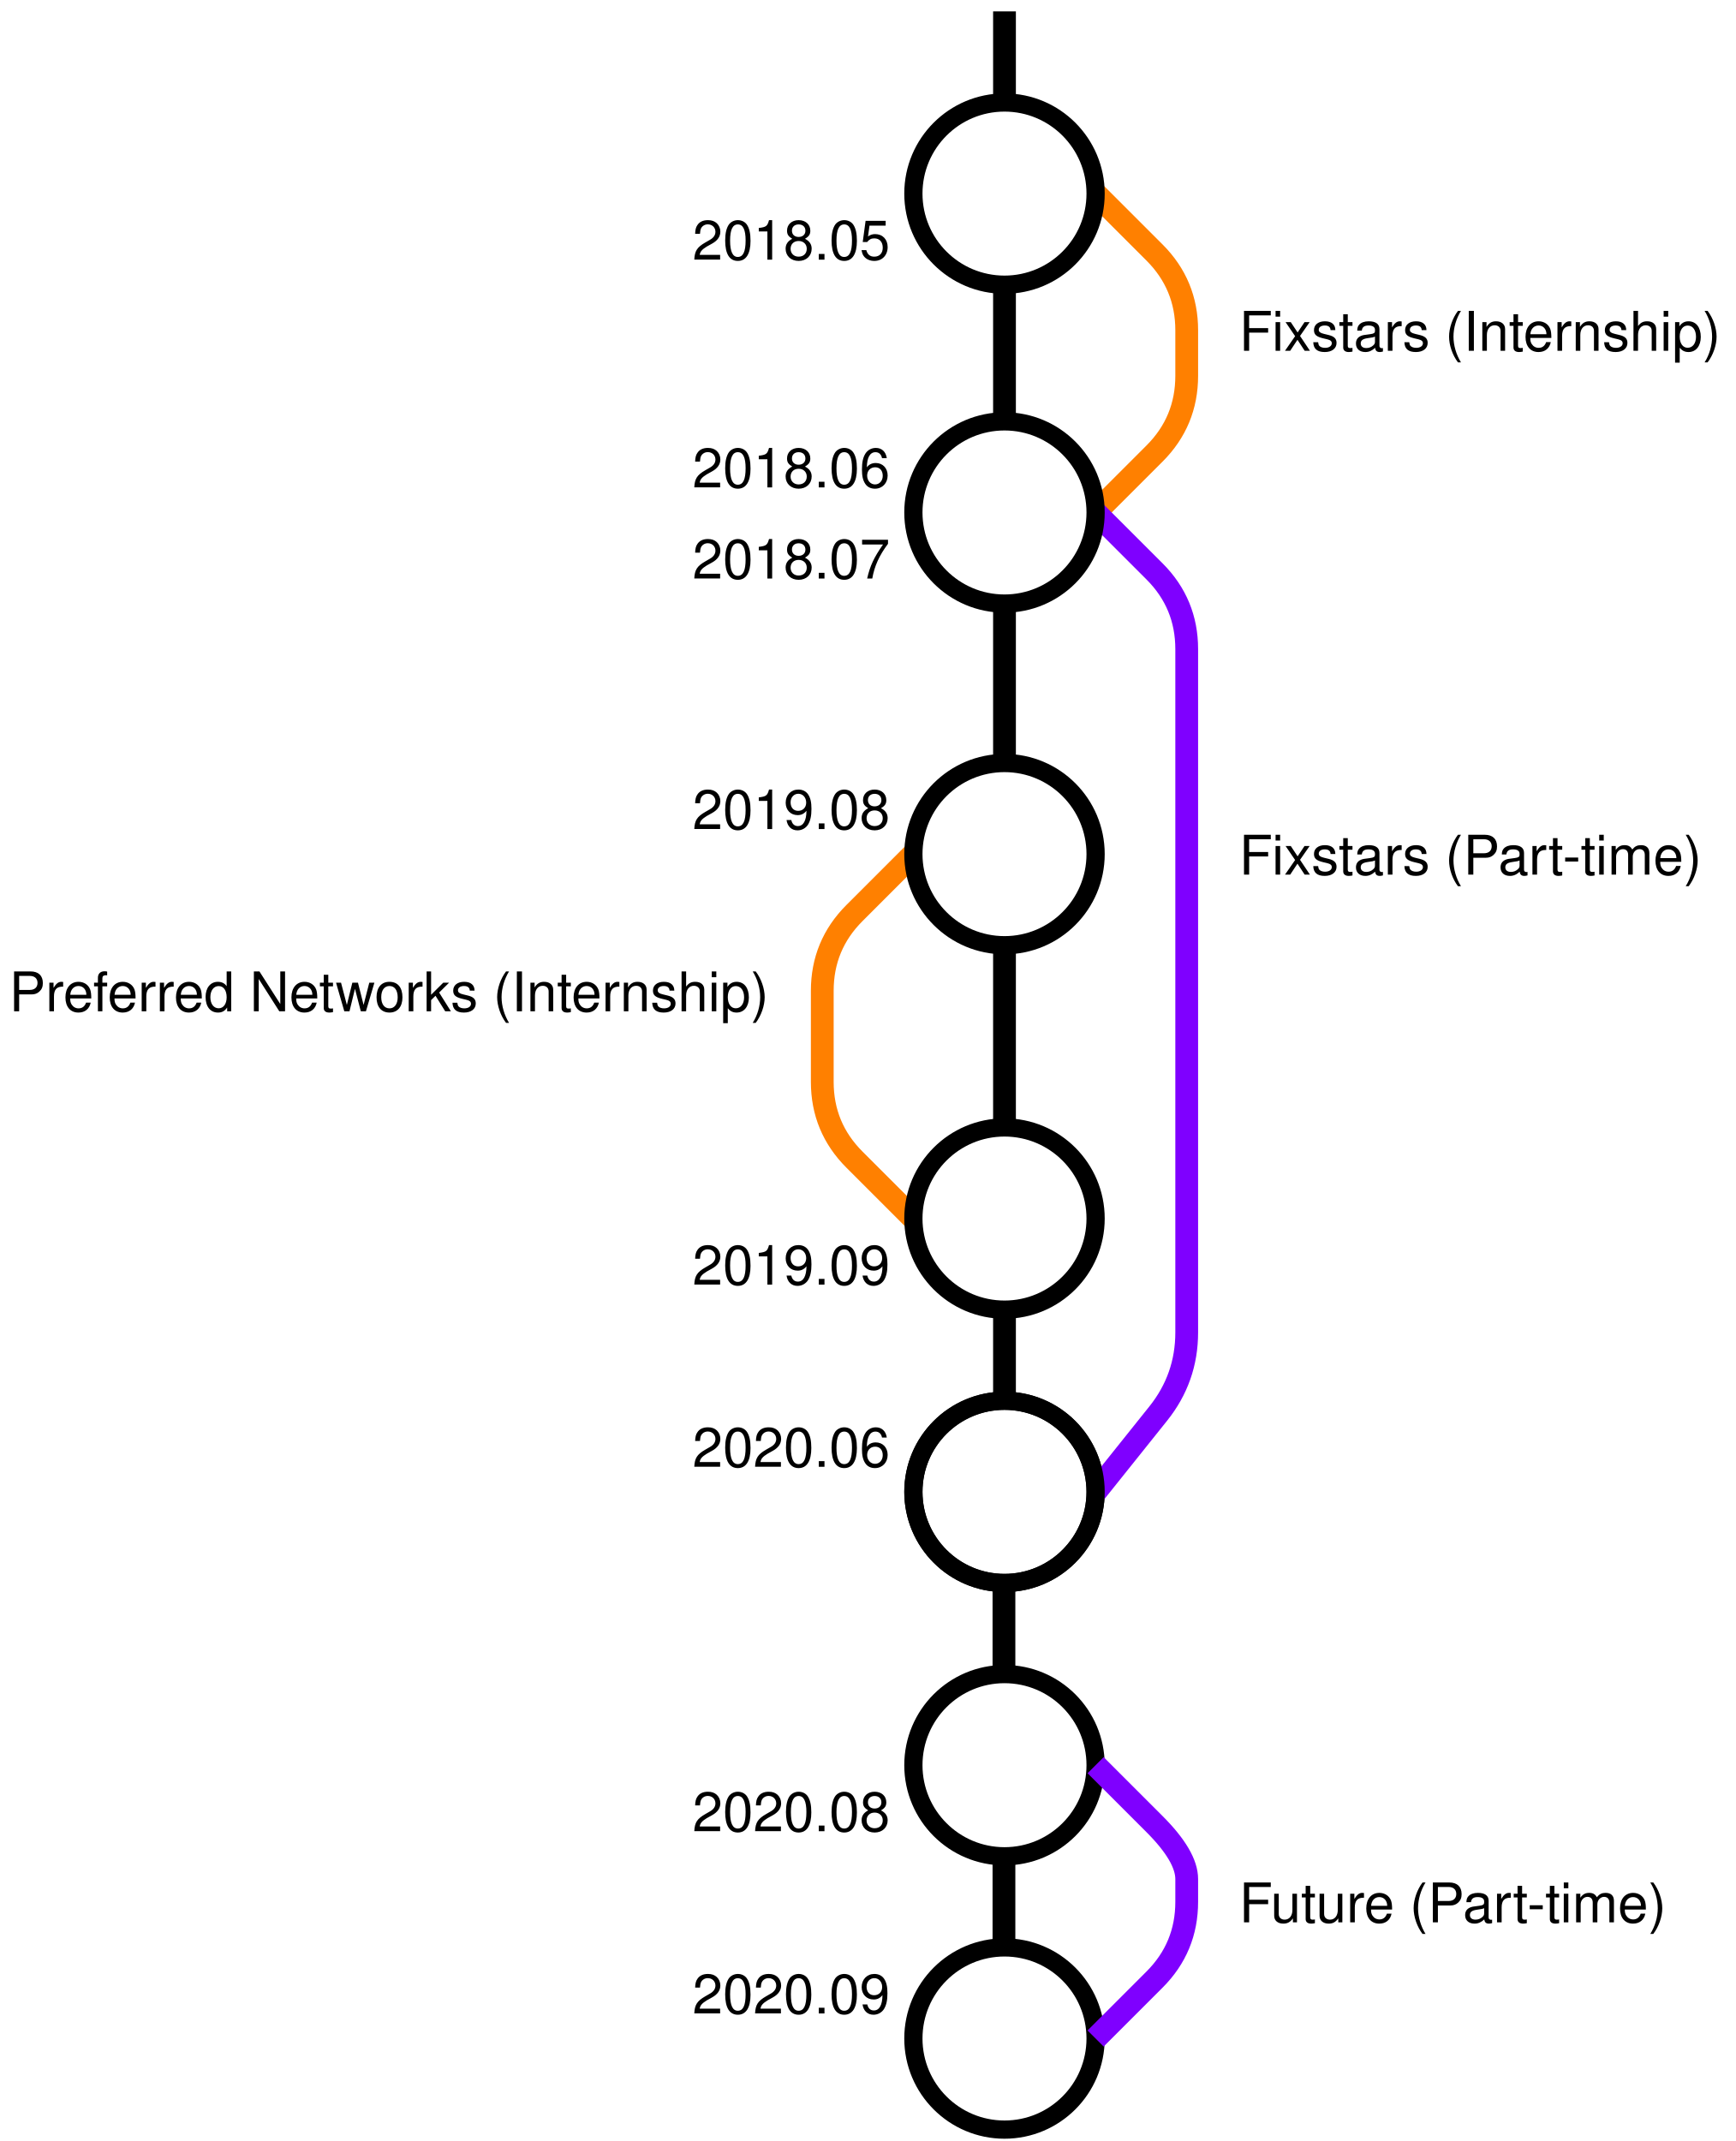
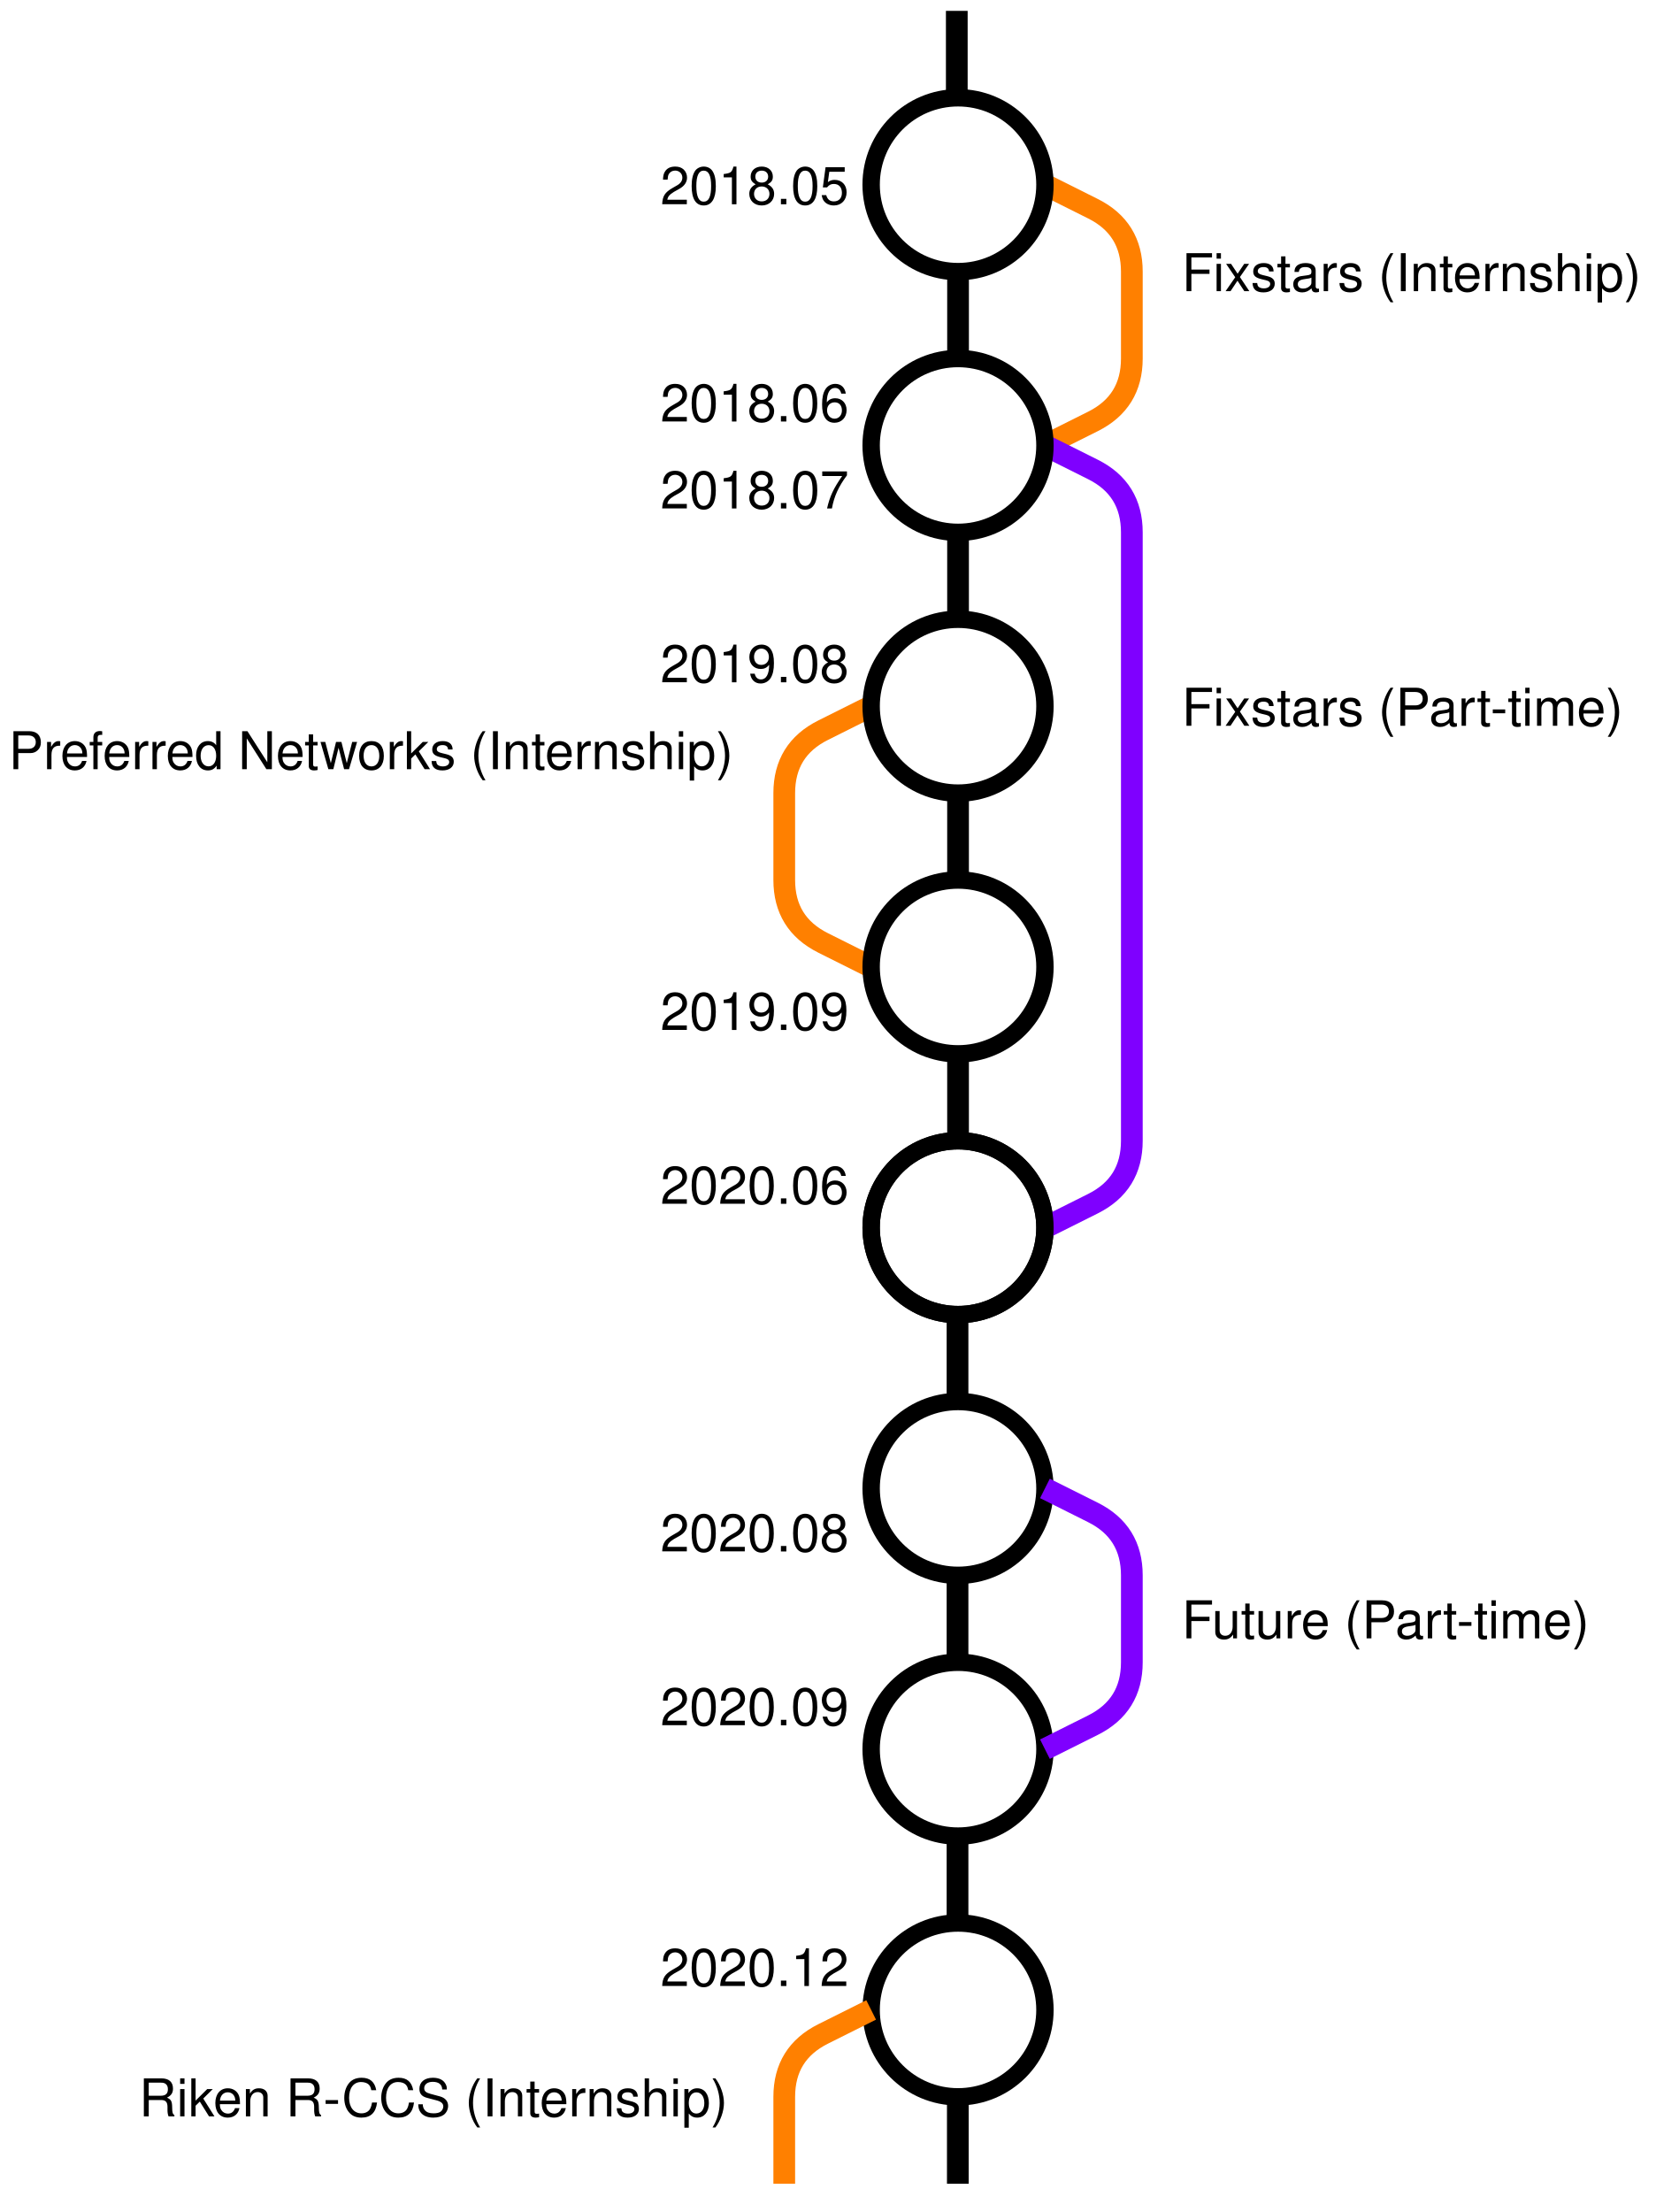
- <svg xmlns="http://www.w3.org/2000/svg" version="1.1" width="381px" height="470px" viewBox="-0.5 -0.5 381 470" content="&lt;mxfile host=&quot;app.diagrams.net&quot; modified=&quot;2020-08-05T01:30:54.708Z&quot; agent=&quot;5.0 (Windows NT 10.0; Win64; x64) AppleWebKit/537.36 (KHTML, like Gecko) Chrome/84.0.415.105 Safari/537.36&quot; etag=&quot;JXgYuE8w1XiHTpP_P2bH&quot; version=&quot;13.5.7&quot; type=&quot;onedrive&quot;&gt;&lt;diagram id=&quot;Vex3corxwtNdXzoXb-RO&quot; name=&quot;Page-1&quot;&gt;7Vtbb6M4FP41kXYfWhkDAR7bzKQdaXfUbUeanX1DwUk8ITgyTpPMr19TzM12UpoQoOlUfcCnvn7nOxdfOjBHy+0d9Vfzv0mAwgEEwXZgfhpAaFgQDpJfEOxSiQusVDCjOBCVCsET/oWEEAjpGgcorlRkhIQMr6rCCYkiNGEVmU8p2VSrTUlYHXXlz5AieJr4oSr9jgM2F6uATiG/R3g2z0Y2hl76l6WfVRYried+QDYlkfl5YI4oISz9Wm5HKEzAy3BJ2433/DWfGEURq9Pg8Wb5jwcX3s9fm/D+/m7k3cT4Smjn2Q/XYsFismyXIYCi4CYBkpciEnHh7ZwtQ14y+GfMKFnkyNhcok5LzBQFFaTFJO8QWSJGd7zCpsDXFpjNS9BmMopCn+Hnqn58oeZZ3l0+wgPBfCYQCErm/ewyioJqFzFZ0wkSrcp4vtYRlDpiPp0hpnTEP0rLLkQv6nqD6szGVYe2mP3Lv8F1VvqRlMT3p225sMsKEV9FqVFS/CFGeCkUzV5KWbu9NEnhP7Bu4T9SdA/U6xntLO/aMSqEgeBY5ql9GW675HM+KPncmuSzekg+UPxYFfKYZkMu0DTaZWE2XJM0bJpSr1LF7RdVZJUO7Ya4YdntcsOowY0w5Hlkwgk/XqXZ4xRvEe/2dorDcERCQgveVMliHVL6M6IMbQ+qM4PJrMJkQQFTSd2WRt1y1lLWbAXKN+P2OyXMdXAq5y3QMufPkBNm/tAoe8OSc9zjD7NwbpSDeR7a9eE8HT2zugE0x2OXB6sPmC2aoEokKAfWuow05U3KsF6E5hTxd6Vqq6RCfMCEPP2E91qKVD/LXwuDSGfQrHlYl2UezhiA8fgk8zD6xXvoSEnD0VskqSMop7hn4r0lH8K8Zid2G7y3z8d7cBzvQcdhwasZFvqVnOe7/Mw8nCMTFaWjmonKm83DkMYRu4m95iHXh5X6ZzKPoWIeY7yNOQR8ZeCPLxFDNIrnePWnYjU8yWcKQ4X9aHYQfohnES+GaJo0S3YJeOKHN0K8xEGQ9HxLyToKkm3I4a1l/V2GnE/k+i/x1jA0xJXPNJvbZrgHQX/wKbtieIkuB3PoqTu7ljH3FMwfKJoiSvm6IfiK2IbQxQWRXutLKvg7reJfIwz370QivyDp6kSiTtbeP9jyUNYVbKqDfRewuR2ff6k+8j3Alh/TdgVb5jTfGW6dH7dC9cgOAsO9BsN3G3flzYXOE+o2SWeLu1CNICnG9sVgnJ/rdYaxesbAMfaugXsxGOtCU7sYqxvVFGPvYjA2O8dYfdkAAQSX5I91Ma9djNXUNPXHzsVgnOcZLWD87fGvufd1tnm8cp5ce7H4z/ryvb29poKRBsn66ViL2b8WNrjH+juNYidBLDPTBu1Zvxbi5u+o0/bSGX0tjNp7fuW6eqIf8/ZP7kt+otPcKwOtAls7j2nUtdhWx65FlyAnrqXT5K1Z16KBuFXXoubHH9C12PJDuxNciy2/hDqzaznDs+IePdB4nUbVm+v93rcv7zOcYy+g5Y7sc11Ae3oXVfd9ht3wBbRWpZqr0DVbUzTozUXoSWFCvgi1dRdxDV2E8mLxH1Wpfor/SzM//w8=&lt;/diagram&gt;&lt;/mxfile&gt;">
+ <svg xmlns="http://www.w3.org/2000/svg" version="1.1" width="381px" height="509px" viewBox="-0.5 -0.5 381 509" content="&lt;mxfile host=&quot;app.diagrams.net&quot; modified=&quot;2020-12-09T02:39:55.397Z&quot; agent=&quot;5.0 (Macintosh; Intel Mac OS X 10_15_7) AppleWebKit/537.36 (KHTML, like Gecko) Chrome/86.0.424.198 Safari/537.36&quot; etag=&quot;50rHlRxL0yJ5xTcqzYTJ&quot; version=&quot;13.6.5&quot; type=&quot;onedrive&quot;&gt;&lt;diagram id=&quot;Vex3corxwtNdXzoXb-RO&quot; name=&quot;Page-1&quot;&gt;5Vxdc6o4GP41zuxetBMCCFy29th29uyZnro7Pd07RqJyRHBCrNpfv6EQPpJoUQGR9qbmbQjheZ/3K7y2pw4Wm3tsL2d/Bw7yehA4m55614NQVXSV/ook21gCgWHEkil2nVimZIKR+44SIUikK9dBYWEiCQKPuMuicBz4PhqTgszGOFgXp00Cr3jXpT1FgmA0tj1R+uI6ZBZLTWhk8gfkTmfszkrfiv+ysNnk5EnCme0E65xI/dZTBzgISPxpsRkgL0KP4RJfN9zx13RjGPmkzAXPN4ufFpxbv9/X3sPD/cC6Cd0rGK/yZnur5IGTzZItQwD5zk0EJB35gU+FtzOy8OhIoR9DgoN5ioxOJeK2kp0ip4B0ssl7FCwQwVs6YZ3hqyeYzXLQMhlGnk3ct6J+7ETN03S59A5PgUt3AkHCSahZ10ZyVUJKhS3NVgmDFR6j5MI8pCXWUrm1iI2niAhr0Q+5h89EH0o7QIFq5QpEG5f8op/BNRu9RqPk890mP9iygU+fIndRNHxN7vAxyC77GLHrdpIl1sCe59YSX/CB7p55rScfBBWSz2yWfMYXJZ9ZknxaC8kHsh+tQB6V91ylicj2xxZSmmUhu12VNKyaUp9SxWwXVXiVVsUNaDXMDaUENzyPZpMRJ+xwGeeQE3eD6LK3E9fzBoEX4Iw3RbJo+5T+hjBBm73qZDCpHN4Mppy6NYm6NbBbswUoD8btCyaGPOd5qh7tD42GOV9DTsj8oZL3hjnnuMMfsnCu5IN5Gtrl4Ty+O7O6HlSHQ5MGqy+YLaqAc558YC3LSJVjpNIvx0hKEXubm7aMJoR7TMjiNsyXpJ/MZ/lrZhDxDqo1D61b5mEMARgOTzIPpV28hwbnQI8ukbiFYMni/FTea+Aw3rM4Xi/v9fp4D47jPThzWLBKhoV2Jedplc/Mg/fmZc2DX6hscn6weSjchrVPzIOfD5owj75gHkN3E1II6JOBPx59grAfztzln4LV0CSfCAxN7EdSQdieO/Xp0EOT6LKoSnDHtneTiBeu40Qr3+Jg5TtRGbK/tCxfZfD5RKr/HG8VRUJcyPGiujLD3Av6k43JFXEXqDuYw/NjbgmYP2E0QRjT54bgByLrAM87RHq5j8vjbzSKf4kw3L4TifQdyblOJMpk7e2DLQ1l54JNdLAXAZtxZthEH3kJsKXHtOeCjTnNS8Pt3MetUDyyg0Axr0H/YuOuUFxIPKGsSKot7kIxgsQY653BOD3XOxvG4hkDxdi6BmZnMJaFpmYxFgvVGGOrMxirkmSzWYzFzgYIIOiSP5bFvGYxFlPT2B8bncEYSvKxujD+5/n7zPoxXT9fGSNTn8//0x5fLrTW1BqsNaWwwR3W350opjUYxaQQV/+OeidKLTm2j9qvTFNO9GN6//i16ms8lSrwMs9j9AbPY6SwyRLkyLV0J3mTQdyoaxHz4y/oWvRje0VkrqW+pj2pAmtoK76cBo19zrYtdOPaKgzeWx7bn6GV7JQ7tT9DP7AvSau4L0mqY8mr0BVZYdTr5otQTfYirq4Xofr995+vb//evf8ahbPfL49zL/yrueJIAEkCZfkMpsFXI1LYdhRHioheg9Q8CWIhg2mwOJJCXFdxxMWPUhidL4Phg8EJGYzOF1rVZTBSBdbYYnpgq91nbXMtpgTXBdY/+jsovAdtqM2tX3HbmpRp1Td1tp4X1LwtvSJqSNaq79trUgWK1eqzO0c+FT1fDQajXnvasE6KsX25bRSyP1kac0SMpcPsW/WxmrJ/TqB++x8=&lt;/diagram&gt;&lt;/mxfile&gt;">
  <defs />
  <g>
-     <path d="M 220 22 L 220 2" fill="none" stroke="#000000" stroke-width="5" stroke-miterlimit="10" pointer-events="stroke" />
-     <path d="M 220 92 L 220 62" fill="none" stroke="#000000" stroke-width="5" stroke-miterlimit="10" pointer-events="stroke" />
-     <path d="M 220 167 L 220 132" fill="none" stroke="#000000" stroke-width="5" stroke-miterlimit="10" pointer-events="stroke" />
-     <path d="M 220 247 L 220 207" fill="none" stroke="#000000" stroke-width="5" stroke-miterlimit="10" pointer-events="stroke" />
-     <ellipse cx="220" cy="327" rx="20" ry="20" fill="none" stroke="#000000" stroke-width="4" pointer-events="all" />
-     <path d="M 220 307 L 220 287" fill="none" stroke="#000000" stroke-width="5" stroke-miterlimit="10" pointer-events="stroke" />
-     <path d="M 240 112 L 252.93 99.07 Q 260 92 260 82 L 260 72 Q 260 62 252.93 54.93 L 240 42" fill="none" stroke="#ff8000" stroke-width="5" stroke-miterlimit="10" pointer-events="stroke" />
-     <path d="M 240 327 L 253.75 309.81 Q 260 302 260 292 L 260 142 Q 260 132 252.93 124.93 L 240 112" fill="none" stroke="#7f00ff" stroke-width="5" stroke-miterlimit="10" pointer-events="stroke" />
-     <path d="M 200 267 L 187.07 254.07 Q 180 247 180 237 L 180 217 Q 180 207 187.07 199.93 L 200 187" fill="none" stroke="#ff8000" stroke-width="5" stroke-miterlimit="10" pointer-events="stroke" />
-     <rect x="270" y="62" width="110" height="20" fill="none" stroke="none" pointer-events="all" />
+     <path d="M 219.71 22 L 219.71 2" fill="none" stroke="#000000" stroke-width="5" stroke-miterlimit="10" pointer-events="stroke" />
+     <path d="M 220 82 L 220 62" fill="none" stroke="#000000" stroke-width="5" stroke-miterlimit="10" pointer-events="stroke" />
+     <path d="M 220 142 L 220 122" fill="none" stroke="#000000" stroke-width="5" stroke-miterlimit="10" pointer-events="stroke" />
+     <path d="M 220 202 L 220 182" fill="none" stroke="#000000" stroke-width="5" stroke-miterlimit="10" pointer-events="stroke" />
+     <ellipse cx="220" cy="282" rx="20" ry="20" fill="none" stroke="#000000" stroke-width="4" pointer-events="all" />
+     <path d="M 220 262 L 220 242" fill="none" stroke="#000000" stroke-width="5" stroke-miterlimit="10" pointer-events="stroke" />
+     <path d="M 240 102 L 251.06 96.47 Q 260 92 260 82 L 260 62 Q 260 52 251.06 47.53 L 240 42" fill="none" stroke="#ff8000" stroke-width="5" stroke-miterlimit="10" pointer-events="stroke" />
+     <path d="M 240 282 L 251.06 276.47 Q 260 272 260 262 L 260 122 Q 260 112 251.06 107.53 L 240 102" fill="none" stroke="#7f00ff" stroke-width="5" stroke-miterlimit="10" pointer-events="stroke" />
+     <path d="M 200 222 L 188.94 216.47 Q 180 212 180 202 L 180 182 Q 180 172 188.94 167.53 L 200 162" fill="none" stroke="#ff8000" stroke-width="5" stroke-miterlimit="10" pointer-events="stroke" />
+     <rect x="270" y="52" width="110" height="20" fill="none" stroke="none" pointer-events="all" />
    <g fill="#000000" font-family="Helvetica" font-size="12px">
-       <text x="271.5" y="76.5">Fixstars (Internship)</text>
+       <text x="271.5" y="66.5">Fixstars (Internship)</text>
    </g>
-     <rect x="270" y="177" width="110" height="20" fill="none" stroke="none" pointer-events="all" />
+     <rect x="270" y="152" width="110" height="20" fill="none" stroke="none" pointer-events="all" />
    <g fill="#000000" font-family="Helvetica" font-size="12px">
-       <text x="271.5" y="191.5">Fixstars (Part-time)</text>
+       <text x="271.5" y="166.5">Fixstars (Part-time)</text>
    </g>
-     <rect x="0" y="207" width="170" height="20" fill="none" stroke="none" pointer-events="all" />
+     <rect x="0" y="162" width="170" height="20" fill="none" stroke="none" pointer-events="all" />
    <g fill="#000000" font-family="Helvetica" font-size="12px">
-       <text x="1.5" y="221.5">Preferred Networks (Internship)</text>
+       <text x="1.5" y="176.5">Preferred Networks (Internship)</text>
    </g>
    <ellipse cx="220" cy="42" rx="20" ry="20" fill="none" stroke="#000000" stroke-width="4" pointer-events="all" />
-     <ellipse cx="220" cy="112" rx="20" ry="20" fill="none" stroke="#000000" stroke-width="4" pointer-events="all" />
-     <ellipse cx="220" cy="187" rx="20" ry="20" fill="none" stroke="#000000" stroke-width="4" pointer-events="all" />
-     <ellipse cx="220" cy="267" rx="20" ry="20" fill="none" stroke="#000000" stroke-width="4" pointer-events="all" />
-     <ellipse cx="220" cy="327" rx="20" ry="20" fill="none" stroke="#000000" stroke-width="4" pointer-events="all" />
-     <rect x="150" y="92" width="50" height="20" fill="none" stroke="none" pointer-events="all" />
+     <ellipse cx="220" cy="102" rx="20" ry="20" fill="none" stroke="#000000" stroke-width="4" pointer-events="all" />
+     <ellipse cx="220" cy="162" rx="20" ry="20" fill="none" stroke="#000000" stroke-width="4" pointer-events="all" />
+     <ellipse cx="220" cy="222" rx="20" ry="20" fill="none" stroke="#000000" stroke-width="4" pointer-events="all" />
+     <ellipse cx="220" cy="282" rx="20" ry="20" fill="none" stroke="#000000" stroke-width="4" pointer-events="all" />
+     <rect x="150" y="82" width="50" height="20" fill="none" stroke="none" pointer-events="all" />
    <g fill="#000000" font-family="Helvetica" font-size="12px">
-       <text x="151.5" y="106.5">2018.06</text>
+       <text x="151.5" y="96.5">2018.06</text>
    </g>
-     <rect x="150" y="42" width="50" height="20" fill="none" stroke="none" pointer-events="all" />
+     <rect x="150" y="32" width="50" height="20" fill="none" stroke="none" pointer-events="all" />
    <g fill="#000000" font-family="Helvetica" font-size="12px">
-       <text x="151.5" y="56.5">2018.05</text>
+       <text x="151.5" y="46.5">2018.05</text>
    </g>
-     <rect x="150" y="167" width="50" height="20" fill="none" stroke="none" pointer-events="all" />
+     <rect x="150" y="142" width="50" height="20" fill="none" stroke="none" pointer-events="all" />
    <g fill="#000000" font-family="Helvetica" font-size="12px">
-       <text x="151.5" y="181.5">2019.08</text>
+       <text x="151.5" y="156.5">2019.08</text>
    </g>
-     <rect x="150" y="267" width="50" height="20" fill="none" stroke="none" pointer-events="all" />
+     <rect x="150" y="222" width="50" height="20" fill="none" stroke="none" pointer-events="all" />
    <g fill="#000000" font-family="Helvetica" font-size="12px">
-       <text x="151.5" y="281.5">2019.09</text>
+       <text x="151.5" y="236.5">2019.09</text>
    </g>
-     <rect x="150" y="307" width="50" height="20" fill="none" stroke="none" pointer-events="all" />
+     <rect x="150" y="262" width="50" height="20" fill="none" stroke="none" pointer-events="all" />
    <g fill="#000000" font-family="Helvetica" font-size="12px">
-       <text x="151.5" y="321.5">2020.06</text>
+       <text x="151.5" y="276.5">2020.06</text>
    </g>
-     <rect x="150" y="112" width="50" height="20" fill="none" stroke="none" pointer-events="all" />
+     <rect x="150" y="102" width="50" height="20" fill="none" stroke="none" pointer-events="all" />
    <g fill="#000000" font-family="Helvetica" font-size="12px">
-       <text x="151.5" y="126.5">2018.07</text>
+       <text x="151.5" y="116.5">2018.07</text>
    </g>
-     <ellipse cx="220" cy="387" rx="20" ry="20" fill="none" stroke="#000000" stroke-width="4" pointer-events="all" />
-     <rect x="150" y="387" width="50" height="20" fill="none" stroke="none" pointer-events="all" />
+     <ellipse cx="220" cy="342" rx="20" ry="20" fill="none" stroke="#000000" stroke-width="4" pointer-events="all" />
+     <rect x="150" y="342" width="50" height="20" fill="none" stroke="none" pointer-events="all" />
    <g fill="#000000" font-family="Helvetica" font-size="12px">
-       <text x="151.5" y="401.5">2020.08</text>
+       <text x="151.5" y="356.5">2020.08</text>
    </g>
-     <path d="M 219.88 367 L 219.88 347" fill="none" stroke="#000000" stroke-width="5" stroke-miterlimit="10" pointer-events="stroke" />
-     <ellipse cx="220" cy="447" rx="20" ry="20" fill="none" stroke="#000000" stroke-width="4" pointer-events="all" />
-     <rect x="150" y="427" width="50" height="20" fill="none" stroke="none" pointer-events="all" />
+     <path d="M 219.88 322 L 219.88 302" fill="none" stroke="#000000" stroke-width="5" stroke-miterlimit="10" pointer-events="stroke" />
+     <ellipse cx="220" cy="402" rx="20" ry="20" fill="none" stroke="#000000" stroke-width="4" pointer-events="all" />
+     <rect x="150" y="382" width="50" height="20" fill="none" stroke="none" pointer-events="all" />
    <g fill="#000000" font-family="Helvetica" font-size="12px">
-       <text x="151.5" y="441.5">2020.09</text>
+       <text x="151.5" y="396.5">2020.09</text>
    </g>
-     <path d="M 219.88 427 L 219.88 407" fill="none" stroke="#000000" stroke-width="5" stroke-miterlimit="10" pointer-events="stroke" />
-     <path d="M 240 447 L 252.93 434.07 Q 260 427 260 417 L 260 412 Q 260 407 252.93 399.93 L 240 387" fill="none" stroke="#7f00ff" stroke-width="5" stroke-miterlimit="10" pointer-events="stroke" />
-     <rect x="270" y="407" width="110" height="20" fill="none" stroke="none" pointer-events="all" />
+     <path d="M 219.88 382 L 219.88 362" fill="none" stroke="#000000" stroke-width="5" stroke-miterlimit="10" pointer-events="stroke" />
+     <path d="M 240 402 L 251.06 396.47 Q 260 392 260 382 L 260 362 Q 260 352 251.06 347.53 L 240 342" fill="none" stroke="#7f00ff" stroke-width="5" stroke-miterlimit="10" pointer-events="stroke" />
+     <rect x="270" y="362" width="110" height="20" fill="none" stroke="none" pointer-events="all" />
    <g fill="#000000" font-family="Helvetica" font-size="12px">
-       <text x="271.5" y="421.5">Future (Part-time)</text>
+       <text x="271.5" y="376.5">Future (Part-time)</text>
+     </g>
+     <ellipse cx="220" cy="462" rx="20" ry="20" fill="none" stroke="#000000" stroke-width="4" pointer-events="all" />
+     <rect x="150" y="442" width="50" height="20" fill="none" stroke="none" pointer-events="all" />
+     <g fill="#000000" font-family="Helvetica" font-size="12px">
+       <text x="151.5" y="456.5">2020.12</text>
+     </g>
+     <path d="M 219.88 442 L 219.88 422" fill="none" stroke="#000000" stroke-width="5" stroke-miterlimit="10" pointer-events="stroke" />
+     <path d="M 180 502 L 180 482 Q 180 472 188.94 467.53 L 200 462" fill="none" stroke="#ff8000" stroke-width="5" stroke-miterlimit="10" pointer-events="stroke" />
+     <path d="M 219.95 502 L 219.95 482" fill="none" stroke="#000000" stroke-width="5" stroke-miterlimit="10" pointer-events="stroke" />
+     <rect x="30" y="472" width="140" height="20" fill="none" stroke="none" pointer-events="all" />
+     <g fill="#000000" font-family="Helvetica" font-size="12px">
+       <text x="31.5" y="486.5">Riken R-CCS (Internship)</text>
    </g>
  </g>
</svg>
